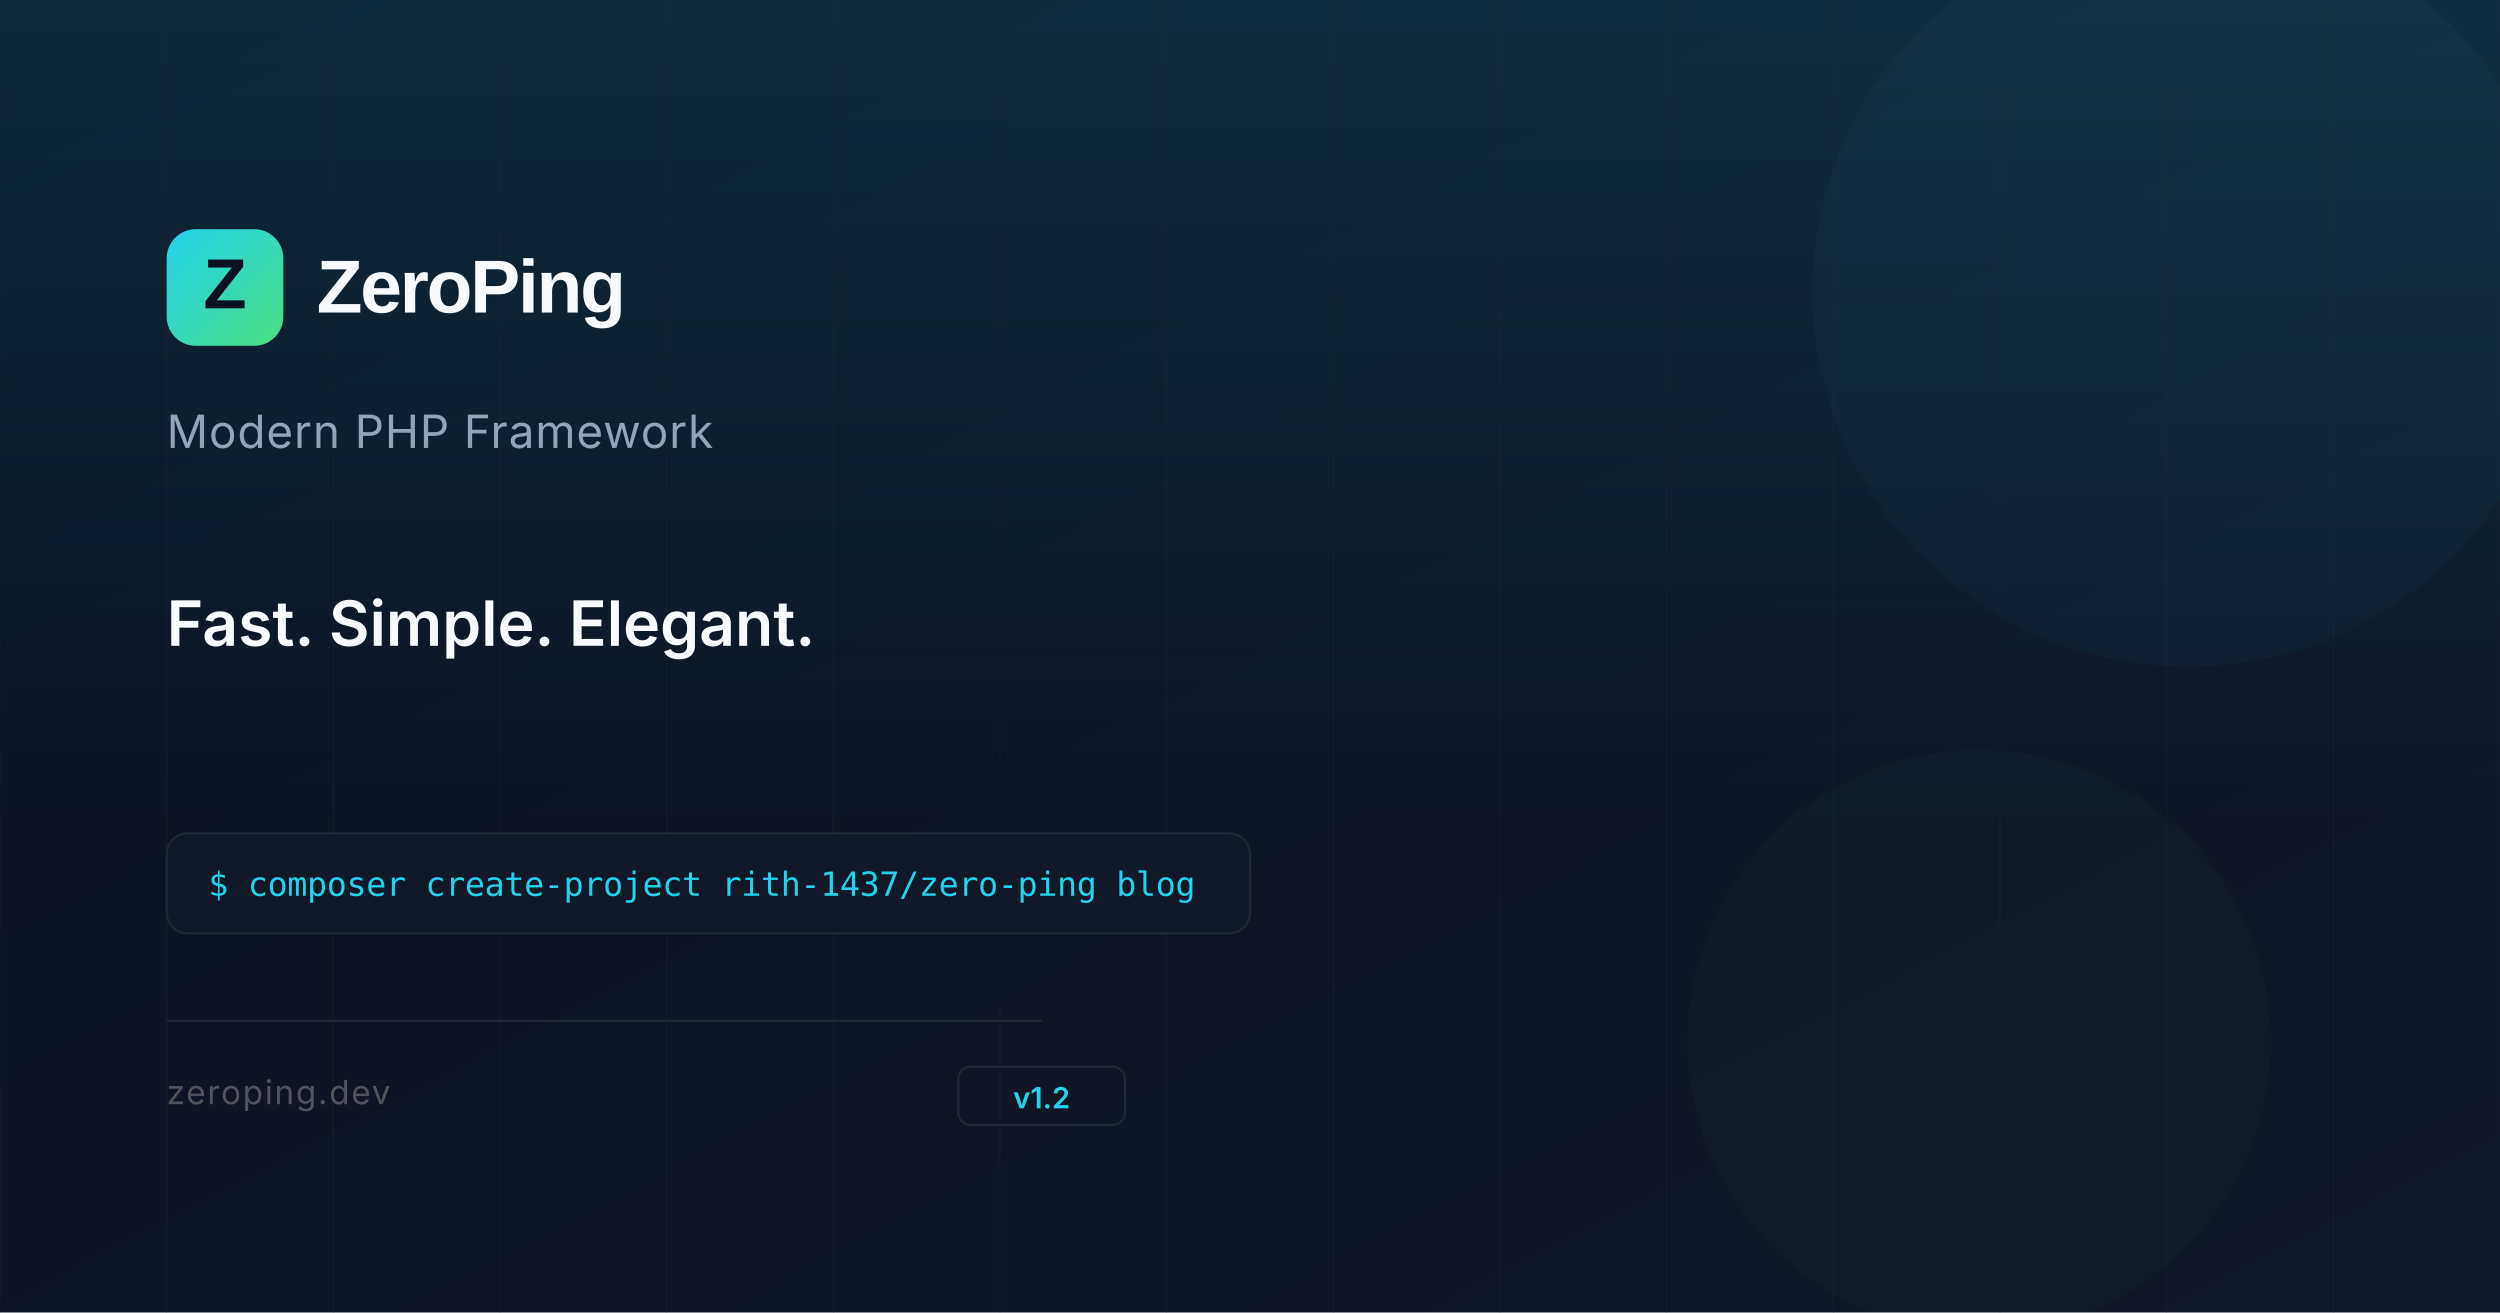
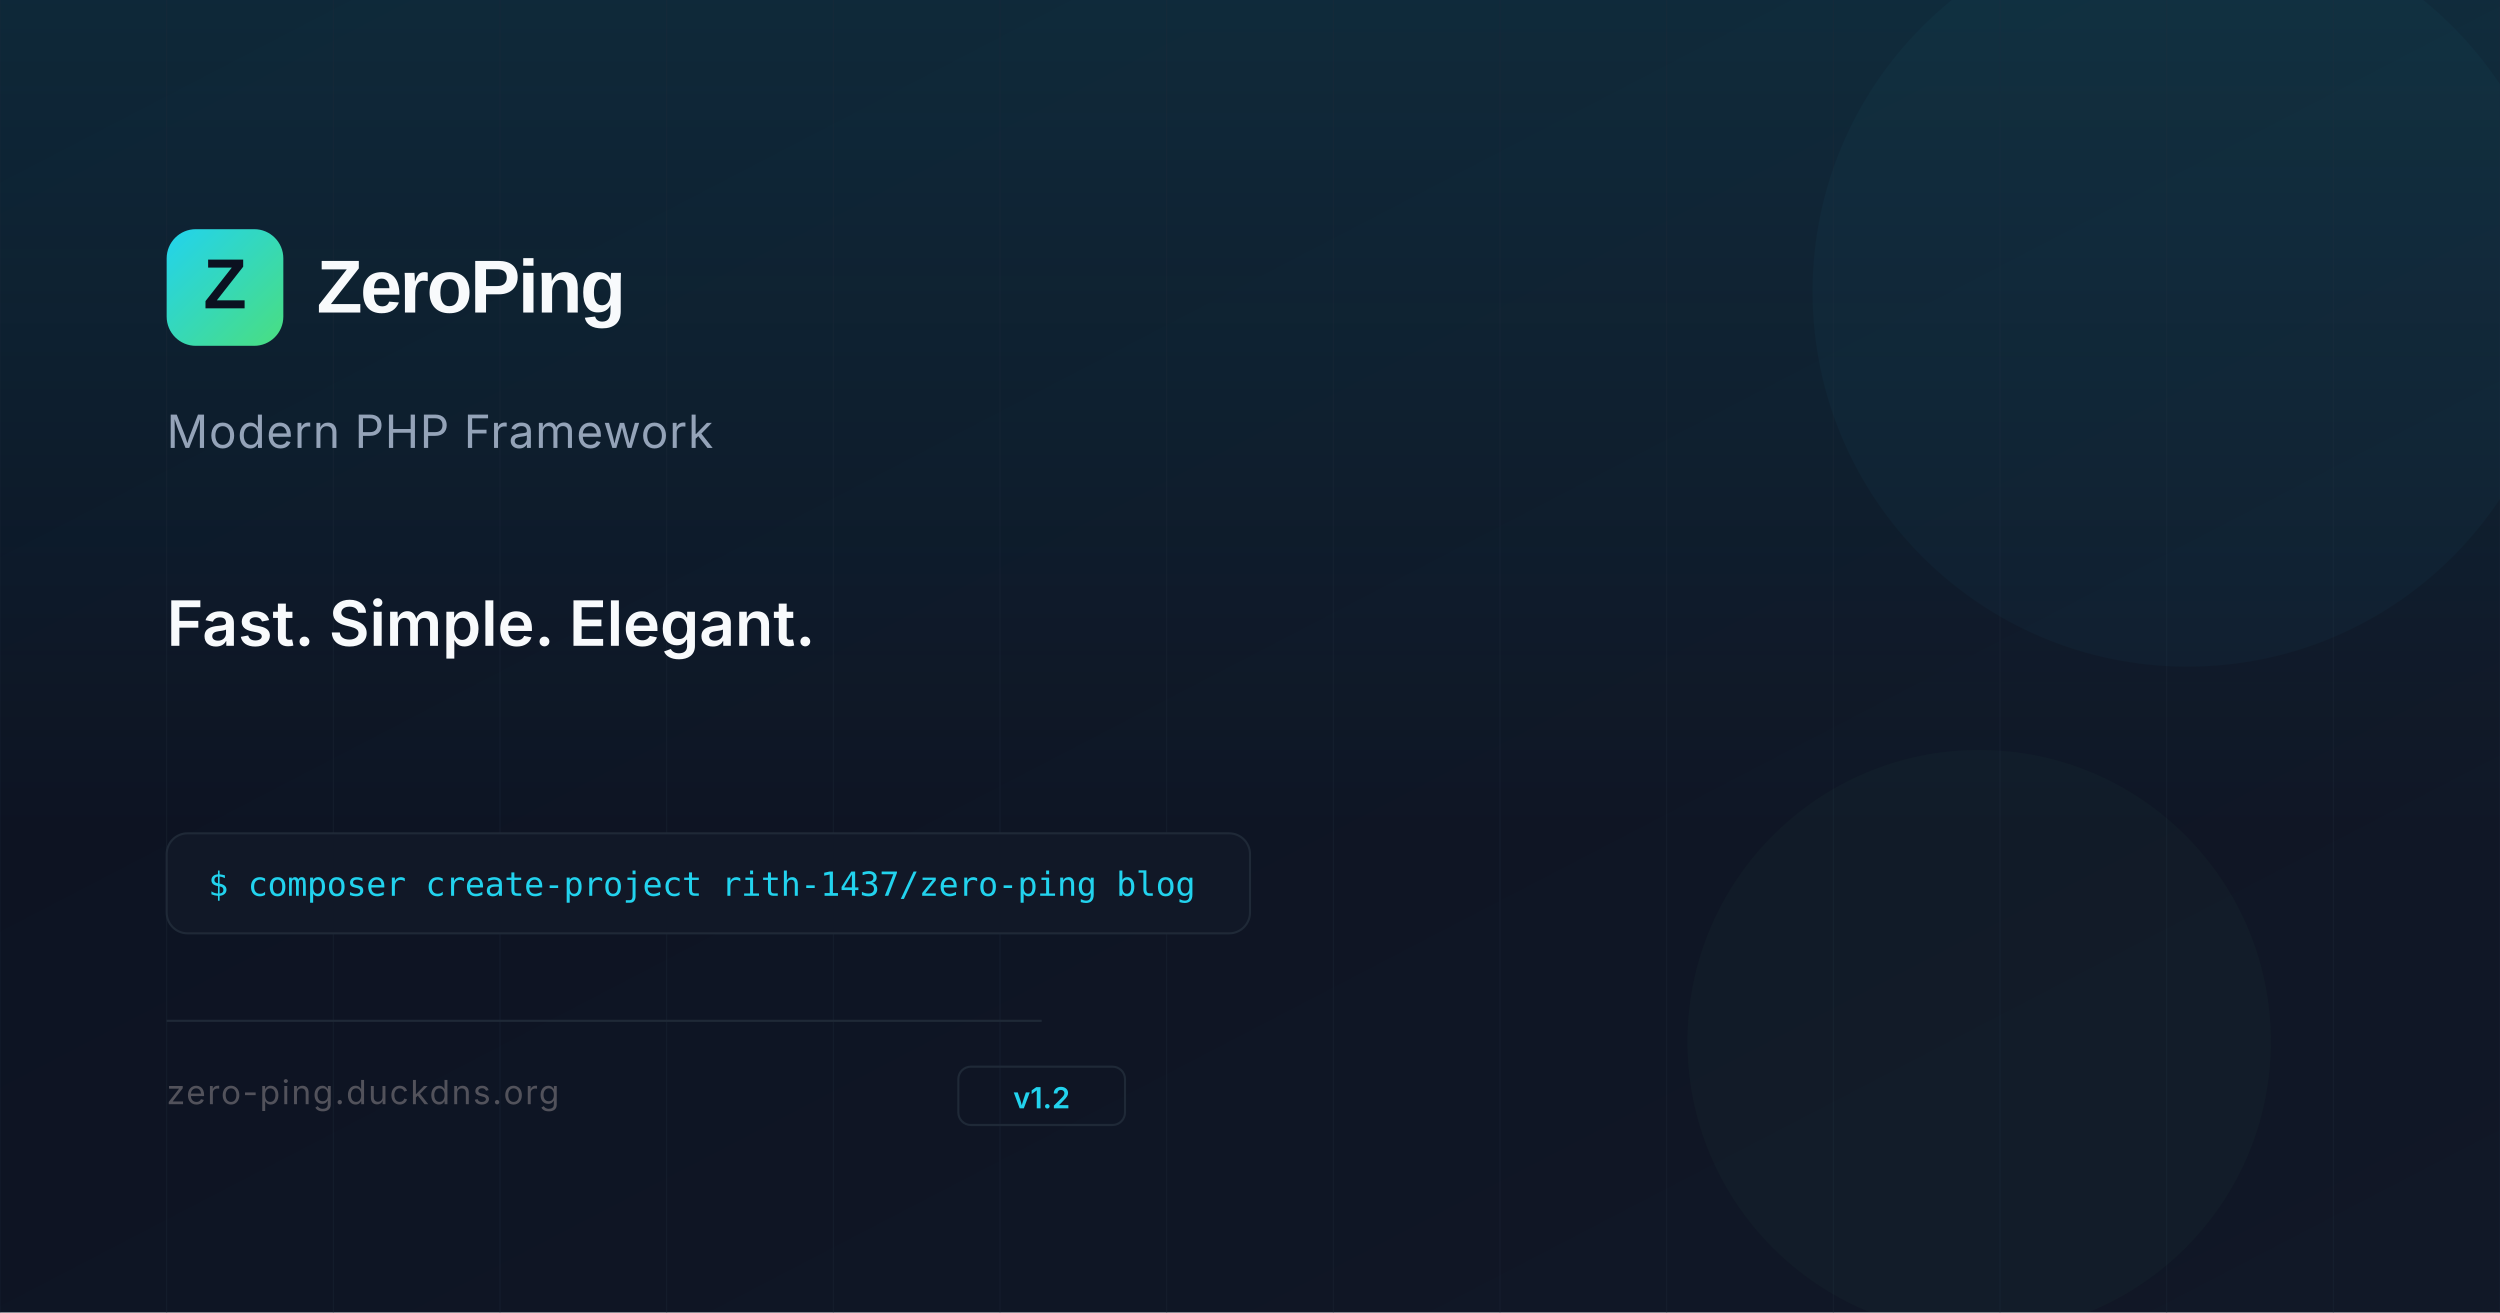
<svg xmlns="http://www.w3.org/2000/svg" width="1200" height="630" viewBox="0 0 1200 630">
  <defs>
    <linearGradient id="bgGrad" x1="0" y1="0" x2="1" y2="1">
      <stop offset="0%" stop-color="#0B1120" />
      <stop offset="100%" stop-color="#111827" />
    </linearGradient>
    <linearGradient id="accentGrad" x1="0" y1="0" x2="1" y2="1">
      <stop offset="0%" stop-color="#22D3EE" />
      <stop offset="100%" stop-color="#4ADE80" />
    </linearGradient>
    <linearGradient id="glowGrad" x1="0.5" y1="0" x2="0.5" y2="1">
      <stop offset="0%" stop-color="#22D3EE" stop-opacity="0.12" />
      <stop offset="100%" stop-color="#22D3EE" stop-opacity="0" />
    </linearGradient>
    <filter id="glow">
      <feGaussianBlur stdDeviation="40" result="blur" />
      <feComposite in="SourceGraphic" in2="blur" operator="over" />
    </filter>
  </defs>
  <rect width="1200" height="630" fill="url(#bgGrad)" />
  <rect width="1200" height="400" fill="url(#glowGrad)" />
  <g stroke="#1F2937" stroke-width="0.5" opacity="0.4">
    <line x1="0" y1="0" x2="0" y2="630" />
    <line x1="80" y1="0" x2="80" y2="630" />
    <line x1="160" y1="0" x2="160" y2="630" />
    <line x1="240" y1="0" x2="240" y2="630" />
    <line x1="320" y1="0" x2="320" y2="630" />
    <line x1="400" y1="0" x2="400" y2="630" />
    <line x1="480" y1="0" x2="480" y2="630" />
    <line x1="560" y1="0" x2="560" y2="630" />
    <line x1="640" y1="0" x2="640" y2="630" />
    <line x1="720" y1="0" x2="720" y2="630" />
    <line x1="800" y1="0" x2="800" y2="630" />
    <line x1="880" y1="0" x2="880" y2="630" />
    <line x1="960" y1="0" x2="960" y2="630" />
    <line x1="1040" y1="0" x2="1040" y2="630" />
    <line x1="1120" y1="0" x2="1120" y2="630" />
    <line x1="1200" y1="0" x2="1200" y2="630" />
  </g>
  <rect x="80" y="110" width="56" height="56" rx="14" fill="url(#accentGrad)" />
  <text x="108" y="148" font-family="Arial, sans-serif" font-size="34" font-weight="800" fill="#0B1120" text-anchor="middle">Z</text>
  <text x="152" y="150" font-family="Space Grotesk, Arial, sans-serif" font-size="36" font-weight="700" fill="#F8FAFC" letter-spacing="-0.03em">ZeroPing</text>
  <text x="80" y="215" font-family="Inter, Arial, sans-serif" font-size="22" fill="#94A3B8" letter-spacing="0.02em">Modern PHP Framework</text>
  <line x1="80" y1="255" x2="380" y2="255" stroke="url(#accentGrad)" stroke-width="3" stroke-linecap="round" />
  <text x="80" y="310" font-family="Inter, Arial, sans-serif" font-size="30" font-weight="600" fill="#F8FAFC">
    <tspan x="80" dy="0">Fast. Simple. Elegant.</tspan>
  </text>
  <rect x="80" y="400" width="520" height="48" rx="10" fill="#111827" stroke="#1F2937" stroke-width="1" />
  <text x="100" y="430" font-family="JetBrains Mono, monospace" font-size="16" fill="#22D3EE" letter-spacing="-0.01em">$ composer create-project rith-1437/zero-ping blog</text>
  <line x1="80" y1="490" x2="500" y2="490" stroke="#1F2937" stroke-width="1" />
-   <text x="80" y="530" font-family="Inter, Arial, sans-serif" font-size="16" fill="#52525B" letter-spacing="0.05em">zeroping.dev</text>
+   <text x="80" y="530" font-family="Inter, Arial, sans-serif" font-size="16" fill="#52525B" letter-spacing="0.05em">zero-ping.duckdns.org</text>
  <rect x="460" y="512" width="80" height="28" rx="6" fill="none" stroke="#1F2937" stroke-width="1" />
  <text x="500" y="532" font-family="Inter, Arial, sans-serif" font-size="14" font-weight="600" fill="#22D3EE" text-anchor="middle">v1.2</text>
  <circle cx="1050" cy="140" r="180" fill="#22D3EE" opacity="0.03" />
  <circle cx="950" cy="500" r="140" fill="#4ADE80" opacity="0.03" />
</svg>
